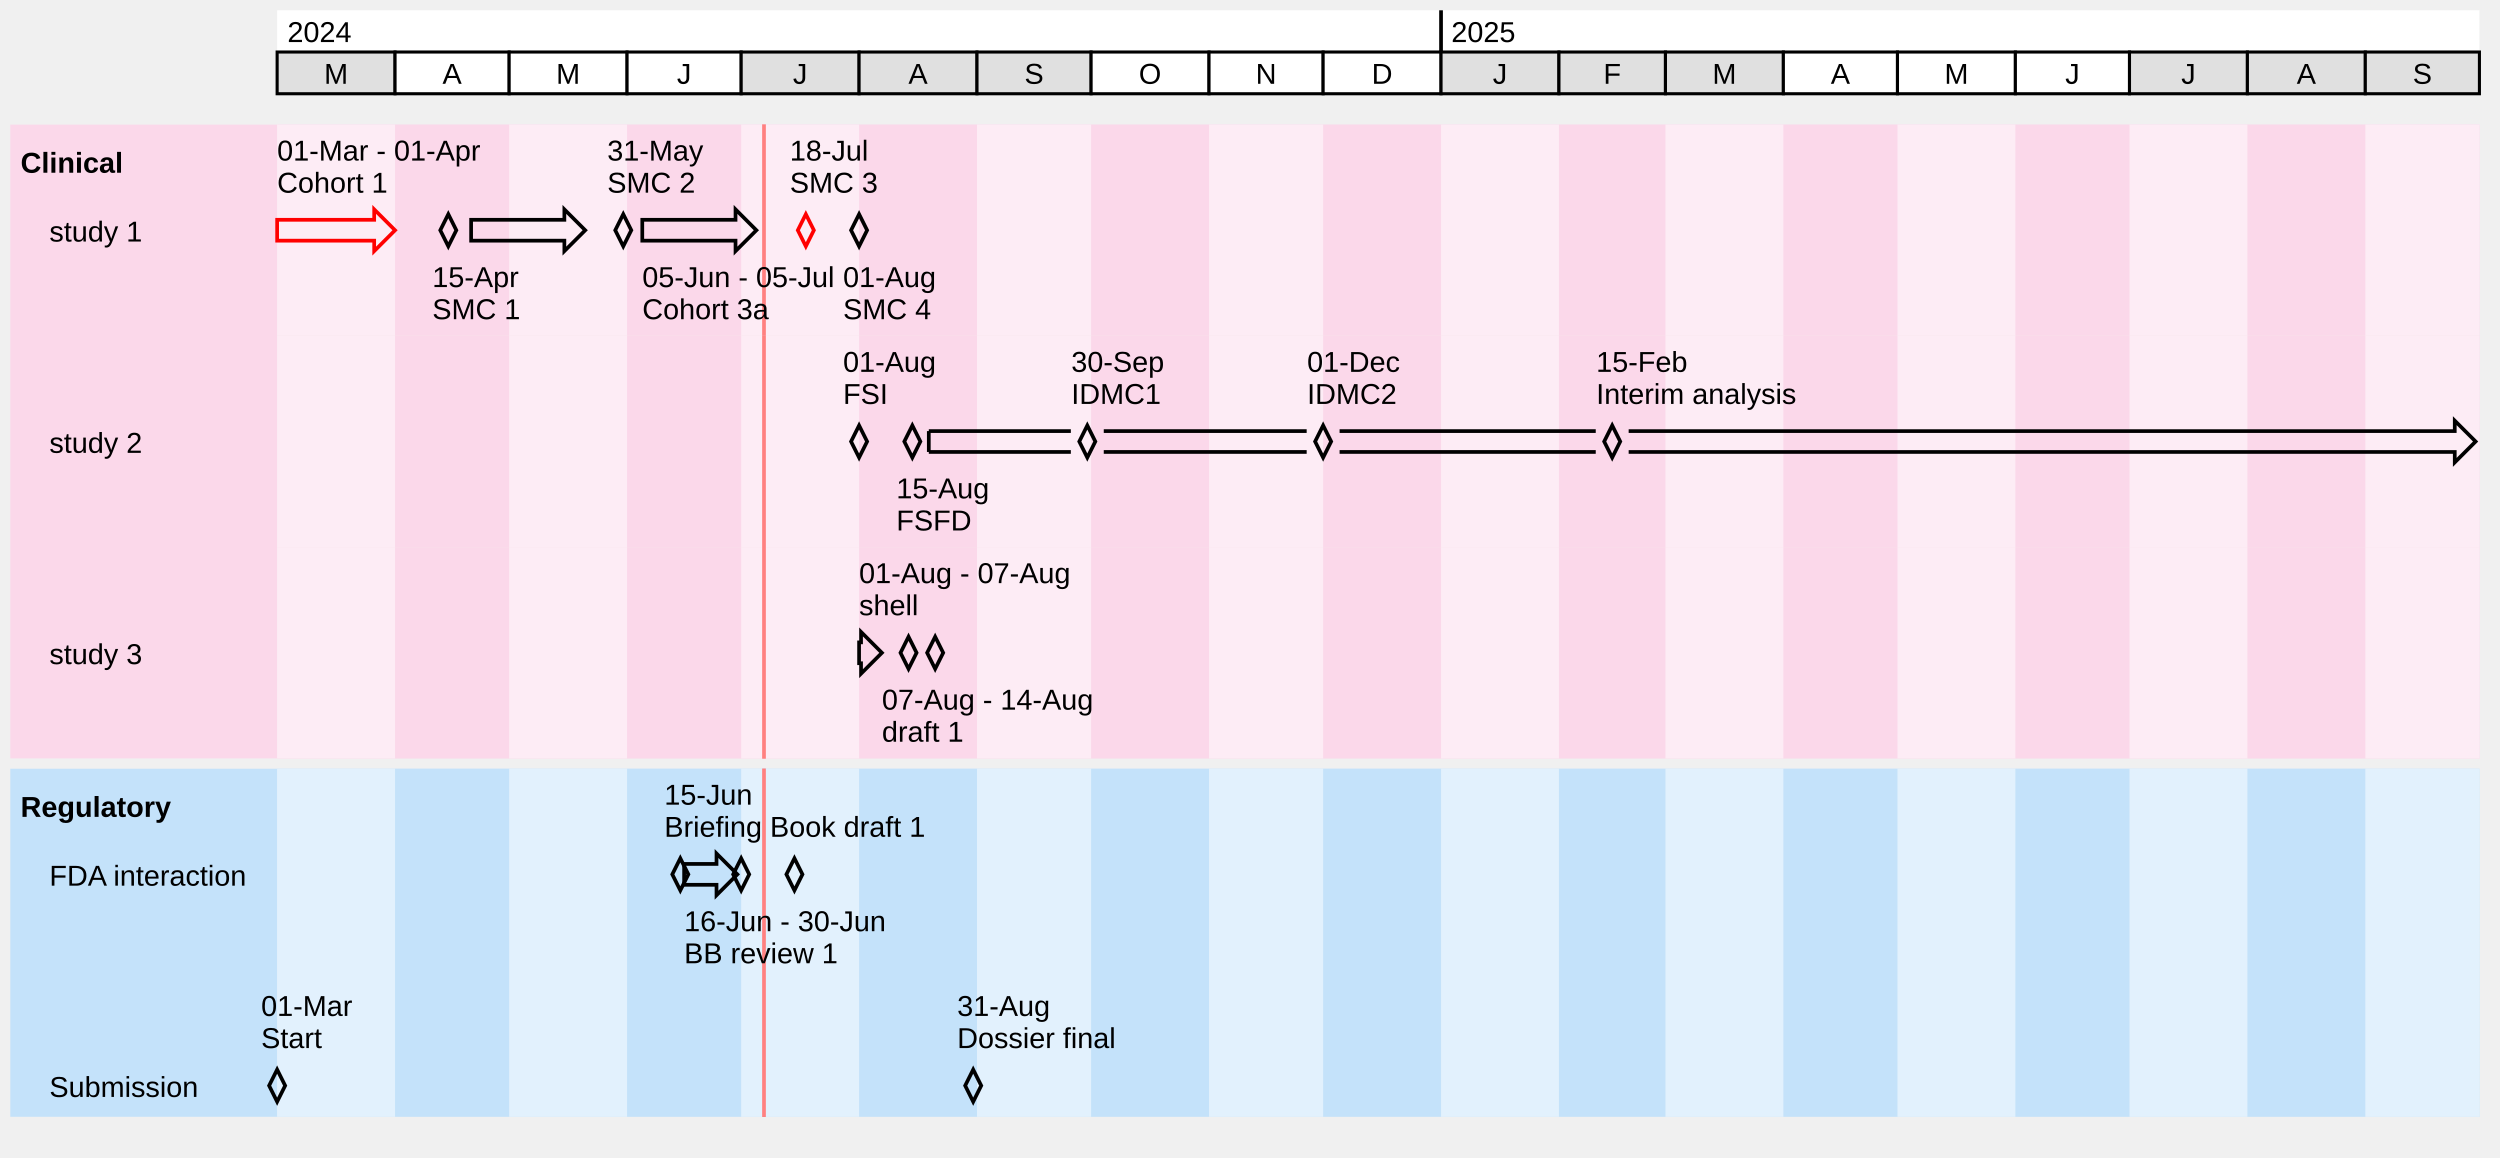
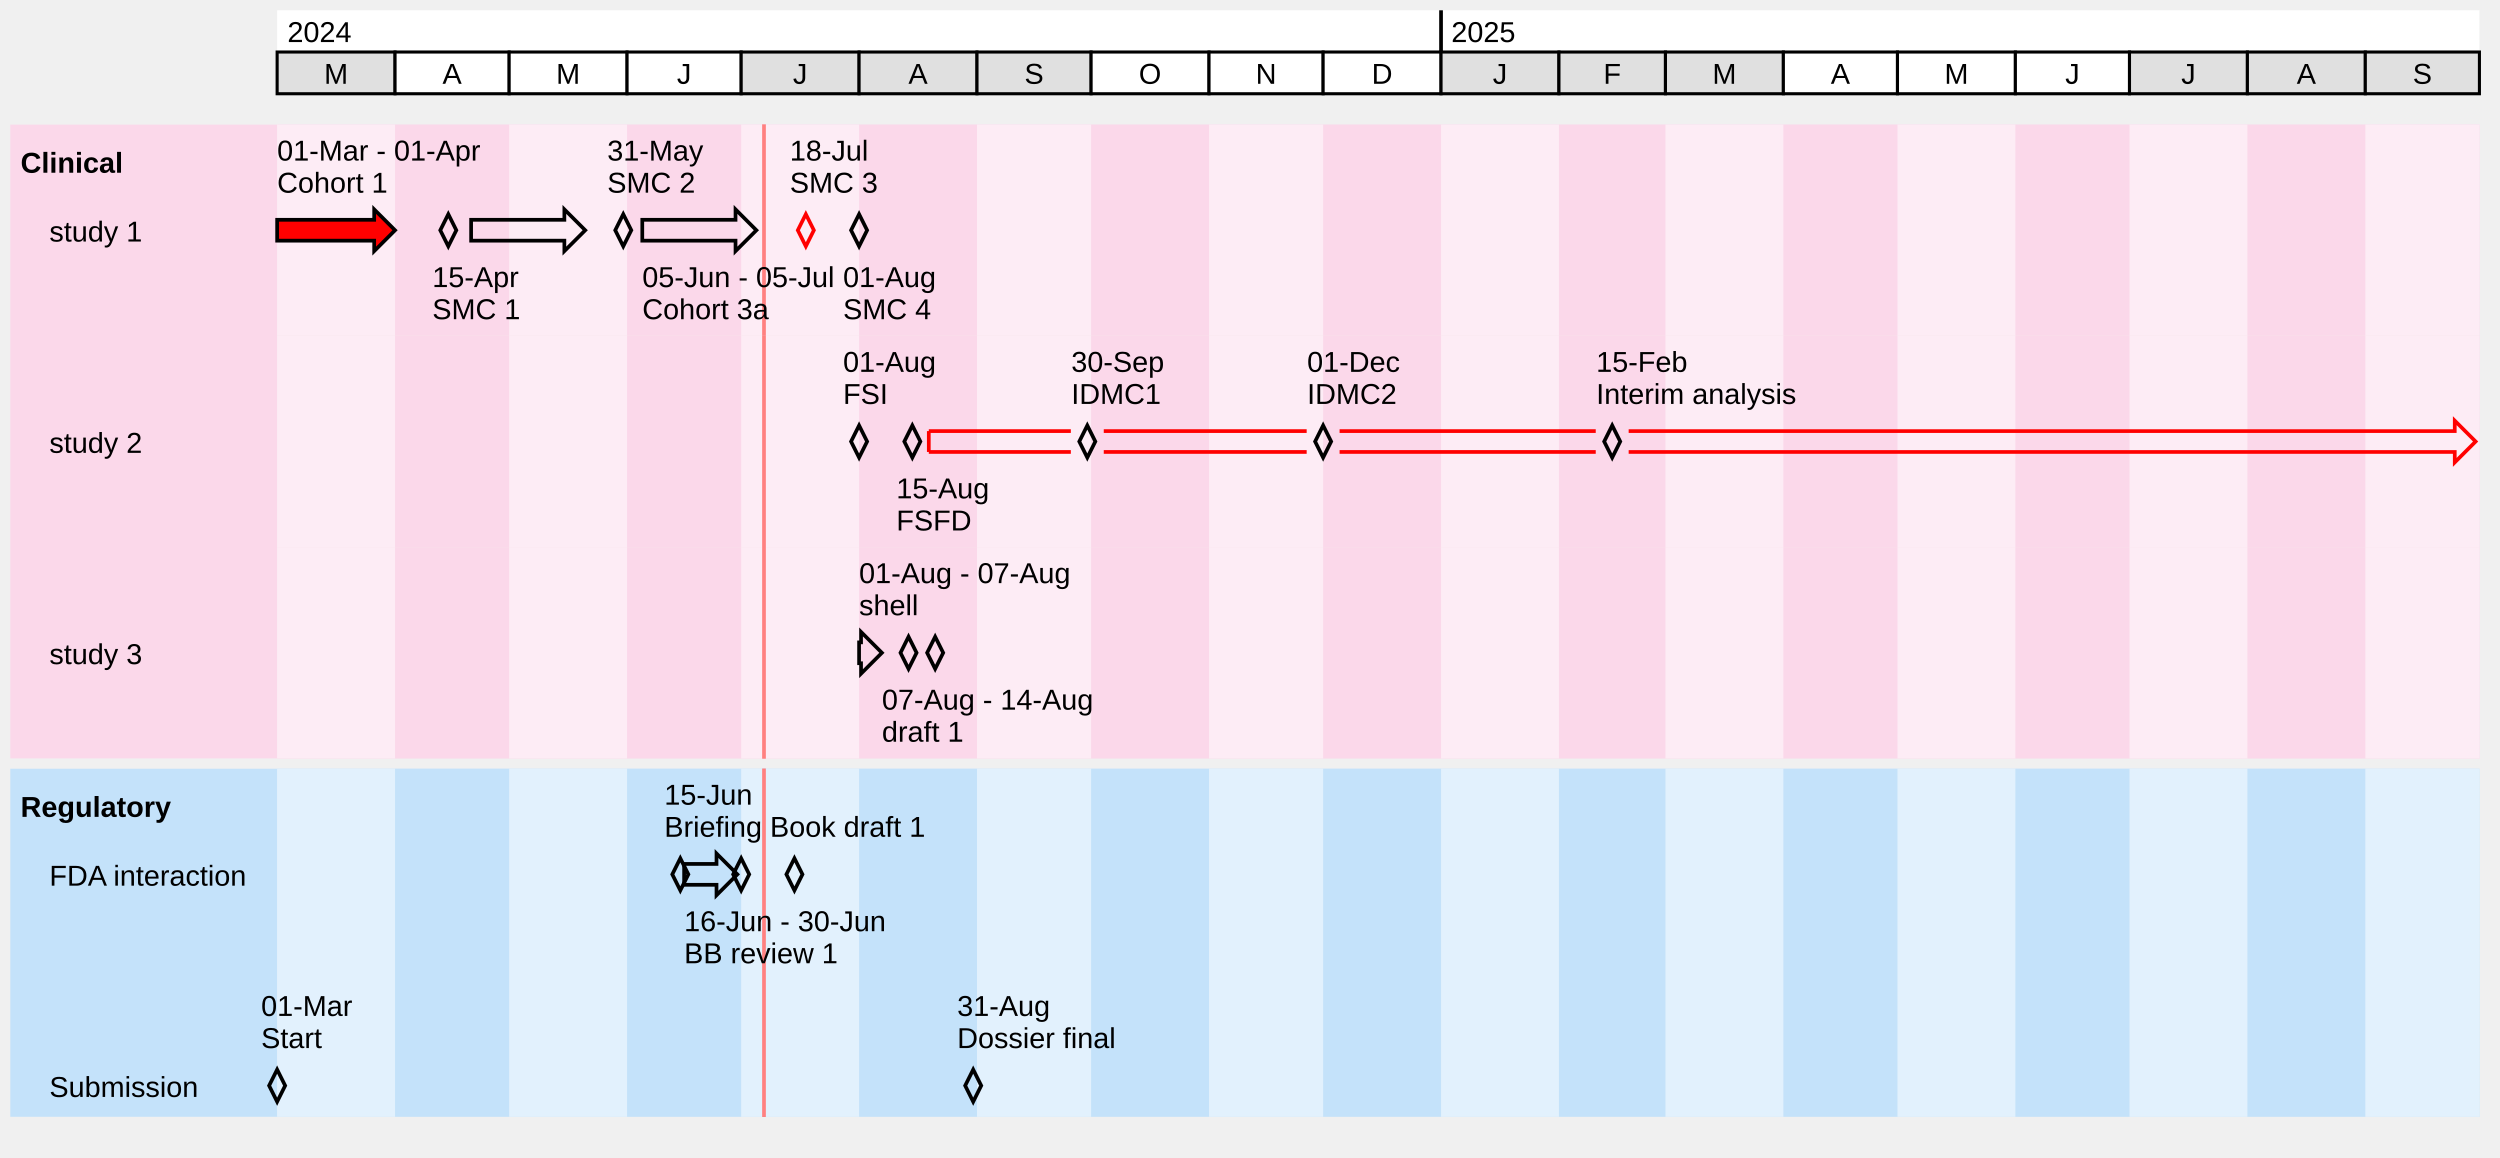
<svg xmlns="http://www.w3.org/2000/svg" width="1215" height="562.76" viewbox="0 0 1200 0.452">
  <style>text {font-family: Arial; font-size: 14.0px ;}</style>
  <rect x="5" y="5" width="1200" height="40.56" style="stroke:black;  stroke-width:0; fill:transparent; fill-opacity:1" />
  <text x="10" y="28.4" font-weight="bold" />
  <rect x="134.688" y="5" width="1070.312" height="20.28" style="stroke:black;  stroke-width:0; fill:#f0f0f0; fill-opacity:1" />
  <rect x="134.688" y="5" width="1070.312" height="20.28" style="stroke:transparent;  stroke-width:1; fill:white; fill-opacity:1" />
+   <text x="139.688" y="20.44" font-weight="normal">2024</text>
  <text x="705.345" y="20.44" font-weight="normal">2025</text>
  <line x1="700.345" y1="5" x2="700.345" y2="25.28" style="stroke:black; stroke-width:1.8; " />
-   <text x="139.688" y="20.44" font-weight="normal">2024</text>
  <text x="24.0" y="30.64" font-weight="normal" />
  <rect x="134.688" y="25.28" width="1070.312" height="20.28" style="stroke:black;  stroke-width:0; fill:#f0f0f0; fill-opacity:1" />
  <rect x="134.688" y="25.28" width="1070.312" height="20.28" style="stroke:black;  stroke-width:0; fill:white; fill-opacity:1" />
  <rect x="134.688" y="25.28" width="57.305" height="20.28" style="stroke:black;  stroke-width:1.5; fill:#e0e0e0; fill-opacity:1" />
  <text x="157.512" y="40.72" font-weight="normal">M</text>
  <rect x="191.993" y="25.28" width="55.457" height="20.28" style="stroke:black;  stroke-width:1.5; fill:white; fill-opacity:1" />
  <text x="215.049" y="40.72" font-weight="normal">A</text>
  <rect x="247.449" y="25.28" width="57.305" height="20.28" style="stroke:black;  stroke-width:1.5; fill:white; fill-opacity:1" />
  <text x="270.274" y="40.72" font-weight="normal">M</text>
  <rect x="304.754" y="25.28" width="55.457" height="20.28" style="stroke:black;  stroke-width:1.5; fill:white; fill-opacity:1" />
  <text x="328.983" y="40.72" font-weight="normal">J</text>
  <rect x="360.211" y="25.28" width="57.305" height="20.28" style="stroke:black;  stroke-width:1.5; fill:#e0e0e0; fill-opacity:1" />
  <text x="385.364" y="40.72" font-weight="normal">J</text>
  <rect x="417.516" y="25.28" width="57.305" height="20.28" style="stroke:black;  stroke-width:1.5; fill:#e0e0e0; fill-opacity:1" />
  <text x="441.497" y="40.72" font-weight="normal">A</text>
  <rect x="474.821" y="25.28" width="55.457" height="20.28" style="stroke:black;  stroke-width:1.5; fill:#e0e0e0; fill-opacity:1" />
  <text x="497.878" y="40.72" font-weight="normal">S</text>
  <rect x="530.278" y="25.28" width="57.305" height="20.28" style="stroke:black;  stroke-width:1.5; fill:white; fill-opacity:1" />
  <text x="553.485" y="40.72" font-weight="normal">O</text>
  <rect x="587.583" y="25.28" width="55.457" height="20.28" style="stroke:black;  stroke-width:1.5; fill:white; fill-opacity:1" />
  <text x="610.257" y="40.72" font-weight="normal">N</text>
  <rect x="643.04" y="25.28" width="57.305" height="20.28" style="stroke:black;  stroke-width:1.5; fill:white; fill-opacity:1" />
  <text x="666.638" y="40.72" font-weight="normal">D</text>
  <rect x="700.345" y="25.28" width="57.305" height="20.28" style="stroke:black;  stroke-width:1.5; fill:#e0e0e0; fill-opacity:1" />
  <text x="725.497" y="40.72" font-weight="normal">J</text>
  <rect x="757.65" y="25.28" width="51.759" height="20.28" style="stroke:black;  stroke-width:1.5; fill:#e0e0e0; fill-opacity:1" />
  <text x="779.256" y="40.72" font-weight="normal">F</text>
  <rect x="809.41" y="25.28" width="57.305" height="20.28" style="stroke:black;  stroke-width:1.5; fill:#e0e0e0; fill-opacity:1" />
  <text x="832.234" y="40.72" font-weight="normal">M</text>
  <rect x="866.715" y="25.28" width="55.457" height="20.28" style="stroke:black;  stroke-width:1.5; fill:white; fill-opacity:1" />
  <text x="889.771" y="40.72" font-weight="normal">A</text>
  <rect x="922.171" y="25.28" width="57.305" height="20.28" style="stroke:black;  stroke-width:1.5; fill:white; fill-opacity:1" />
  <text x="944.996" y="40.72" font-weight="normal">M</text>
  <rect x="979.476" y="25.28" width="55.457" height="20.28" style="stroke:black;  stroke-width:1.5; fill:white; fill-opacity:1" />
  <text x="1003.705" y="40.72" font-weight="normal">J</text>
  <rect x="1034.933" y="25.28" width="57.305" height="20.28" style="stroke:black;  stroke-width:1.5; fill:#e0e0e0; fill-opacity:1" />
  <text x="1060.086" y="40.72" font-weight="normal">J</text>
  <rect x="1092.238" y="25.28" width="57.305" height="20.28" style="stroke:black;  stroke-width:1.5; fill:#e0e0e0; fill-opacity:1" />
  <text x="1116.219" y="40.72" font-weight="normal">A</text>
  <rect x="1149.543" y="25.28" width="55.457" height="20.28" style="stroke:black;  stroke-width:1.5; fill:#e0e0e0; fill-opacity:1" />
  <text x="1172.6" y="40.72" font-weight="normal">S</text>
  <text x="24.0" y="50.92" font-weight="normal" />
  <rect x="5" y="60.56" width="1200" height="308.04" style="stroke:black;  stroke-width:0; fill:#fbd8ea; fill-opacity:1" />
  <text x="10" y="83.96" font-weight="bold">Clinical</text>
  <rect x="134.688" y="60.56" width="1070.312" height="102.68" style="stroke:black;  stroke-width:0; fill:#f0f0f0; fill-opacity:1" />
  <rect x="134.688" y="60.56" width="1070.312" height="102.68" style="stroke:transparent;  stroke-width:1; fill:#fbd8ea; fill-opacity:1" />
  <line x1="371.302" y1="60.56" x2="371.302" y2="163.24" style="stroke:red; stroke-width:1.8; " />
  <rect x="134.688" y="60.56" width="57.305" height="102.68" style="stroke:black;  stroke-width:0; fill:white; fill-opacity:0.5" />
  <rect x="247.449" y="60.56" width="57.305" height="102.68" style="stroke:black;  stroke-width:0; fill:white; fill-opacity:0.5" />
  <rect x="360.211" y="60.56" width="57.305" height="102.68" style="stroke:black;  stroke-width:0; fill:white; fill-opacity:0.5" />
  <rect x="474.821" y="60.56" width="55.457" height="102.68" style="stroke:black;  stroke-width:0; fill:white; fill-opacity:0.5" />
  <rect x="587.583" y="60.56" width="55.457" height="102.68" style="stroke:black;  stroke-width:0; fill:white; fill-opacity:0.5" />
  <rect x="700.345" y="60.56" width="57.305" height="102.68" style="stroke:black;  stroke-width:0; fill:white; fill-opacity:0.5" />
  <rect x="809.41" y="60.56" width="57.305" height="102.68" style="stroke:black;  stroke-width:0; fill:white; fill-opacity:0.5" />
  <rect x="922.171" y="60.56" width="57.305" height="102.68" style="stroke:black;  stroke-width:0; fill:white; fill-opacity:0.5" />
  <rect x="1034.933" y="60.56" width="57.305" height="102.68" style="stroke:black;  stroke-width:0; fill:white; fill-opacity:0.5" />
  <rect x="1149.543" y="60.56" width="55.457" height="102.68" style="stroke:black;  stroke-width:0; fill:white; fill-opacity:0.5" />
-   <path d="M134.688, 116.97 L134.688, 106.83 L181.853, 106.83 L181.853, 101.76 L191.993, 111.9 L181.853, 122.04 L181.853, 116.97 L134.688, 116.97 Z" style="stroke: red; fill: none; stroke-width:1.8; " />
+   <path d="M134.688, 116.97 L134.688, 106.83 L181.853, 106.83 L181.853, 101.76 L191.993, 111.9 L181.853, 122.04 L181.853, 116.97 L134.688, 116.97 Z" style="stroke: black; fill: red; stroke-width:1.8; " />
  <path d="M213.969, 111.9 L217.872, 104.092 L221.776, 111.9 L217.872, 119.708 L213.969, 111.9 Z" style="stroke: black; fill: none; stroke-width:1.8; " />
  <path d="M228.964, 116.97 L228.964, 106.83 L274.28, 106.83 L274.28, 101.76 L284.42, 111.9 L274.28, 122.04 L274.28, 116.97 L228.964, 116.97 Z" style="stroke: black; fill: none; stroke-width:1.8; " />
  <path d="M299.002, 111.9 L302.906, 104.092 L306.81, 111.9 L302.906, 119.708 L299.002, 111.9 Z" style="stroke: black; fill: none; stroke-width:1.8; " />
  <path d="M312.149, 116.97 L312.149, 106.83 L357.465, 106.83 L357.465, 101.76 L367.605, 111.9 L357.465, 122.04 L357.465, 116.97 L312.149, 116.97 Z" style="stroke: black; fill: none; stroke-width:1.8; " />
  <path d="M387.733, 111.9 L391.636, 104.092 L395.54, 111.9 L391.636, 119.708 L387.733, 111.9 Z" style="stroke: red; fill: none; stroke-width:1.8; " />
  <path d="M413.612, 111.9 L417.516, 104.092 L421.42, 111.9 L417.516, 119.708 L413.612, 111.9 Z" style="stroke: black; fill: none; stroke-width:1.8; " />
  <text x="134.688" y="78.04" font-weight="normal">01-Mar - 01-Apr</text>
  <text x="134.688" y="93.64" font-weight="normal">Cohort 1</text>
  <text x="295.125" y="78.04" font-weight="normal">31-May</text>
  <text x="295.125" y="93.64" font-weight="normal">SMC 2</text>
  <text x="383.855" y="78.04" font-weight="normal">18-Jul</text>
  <text x="383.855" y="93.64" font-weight="normal">SMC 3</text>
  <text x="210.091" y="139.52" font-weight="normal">15-Apr</text>
  <text x="210.091" y="155.12" font-weight="normal">SMC 1</text>
  <text x="312.149" y="139.52" font-weight="normal">05-Jun - 05-Jul</text>
  <text x="312.149" y="155.12" font-weight="normal">Cohort 3a</text>
  <text x="409.735" y="139.52" font-weight="normal">01-Aug</text>
  <text x="409.735" y="155.12" font-weight="normal">SMC 4</text>
  <text x="24.0" y="117.4" font-weight="normal">study 1</text>
  <rect x="134.688" y="163.24" width="1070.312" height="102.68" style="stroke:black;  stroke-width:0; fill:#f0f0f0; fill-opacity:1" />
  <rect x="134.688" y="163.24" width="1070.312" height="102.68" style="stroke:transparent;  stroke-width:1; fill:#fbd8ea; fill-opacity:1" />
  <line x1="371.302" y1="163.24" x2="371.302" y2="265.92" style="stroke:red; stroke-width:1.8; " />
  <rect x="134.688" y="163.24" width="57.305" height="102.68" style="stroke:black;  stroke-width:0; fill:white; fill-opacity:0.5" />
  <rect x="247.449" y="163.24" width="57.305" height="102.68" style="stroke:black;  stroke-width:0; fill:white; fill-opacity:0.5" />
  <rect x="360.211" y="163.24" width="57.305" height="102.68" style="stroke:black;  stroke-width:0; fill:white; fill-opacity:0.5" />
  <rect x="474.821" y="163.24" width="55.457" height="102.68" style="stroke:black;  stroke-width:0; fill:white; fill-opacity:0.5" />
  <rect x="587.583" y="163.24" width="55.457" height="102.68" style="stroke:black;  stroke-width:0; fill:white; fill-opacity:0.5" />
  <rect x="700.345" y="163.24" width="57.305" height="102.68" style="stroke:black;  stroke-width:0; fill:white; fill-opacity:0.5" />
  <rect x="809.41" y="163.24" width="57.305" height="102.68" style="stroke:black;  stroke-width:0; fill:white; fill-opacity:0.5" />
  <rect x="922.171" y="163.24" width="57.305" height="102.68" style="stroke:black;  stroke-width:0; fill:white; fill-opacity:0.5" />
  <rect x="1034.933" y="163.24" width="57.305" height="102.68" style="stroke:black;  stroke-width:0; fill:white; fill-opacity:0.5" />
  <rect x="1149.543" y="163.24" width="55.457" height="102.68" style="stroke:black;  stroke-width:0; fill:white; fill-opacity:0.5" />
  <path d="M413.612, 214.58 L417.516, 206.772 L421.42, 214.58 L417.516, 222.388 L413.612, 214.58 Z" style="stroke: black; fill: none; stroke-width:1.8; " />
  <path d="M439.492, 214.58 L443.396, 206.772 L447.3, 214.58 L443.396, 222.388 L439.492, 214.58 Z" style="stroke: black; fill: none; stroke-width:1.8; " />
-   <line x1="451.396" y1="209.51" x2="520.429" y2="209.51" style="stroke:black; stroke-width:1.8; " />
-   <line x1="451.396" y1="219.65" x2="520.429" y2="219.65" style="stroke:black; stroke-width:1.8; " />
-   <line x1="451.396" y1="209.51" x2="451.396" y2="219.65" style="stroke:black; stroke-width:1.8; " />
-   <line x1="536.429" y1="209.51" x2="635.04" y2="209.51" style="stroke:black; stroke-width:1.8; " />
-   <line x1="536.429" y1="219.65" x2="635.04" y2="219.65" style="stroke:black; stroke-width:1.8; " />
-   <line x1="651.04" y1="209.51" x2="775.53" y2="209.51" style="stroke:black; stroke-width:1.8; " />
-   <line x1="651.04" y1="219.65" x2="775.53" y2="219.65" style="stroke:black; stroke-width:1.8; " />
-   <path d="M791.53, 209.51 L1193.011, 209.51 L1193.011, 204.44 L1203.151, 214.58 L1193.011, 224.72 L1193.011, 219.65 L791.53, 219.65 " style="stroke: black; fill: none; stroke-width:1.8; " />
+   <line x1="451.396" y1="209.51" x2="520.429" y2="209.51" style="stroke:red; stroke-width:1.8; " />
+   <line x1="451.396" y1="219.65" x2="520.429" y2="219.65" style="stroke:red; stroke-width:1.8; " />
+   <line x1="451.396" y1="209.51" x2="451.396" y2="219.65" style="stroke:red; stroke-width:1.8; " />
+   <line x1="536.429" y1="209.51" x2="635.04" y2="209.51" style="stroke:red; stroke-width:1.8; " />
+   <line x1="536.429" y1="219.65" x2="635.04" y2="219.65" style="stroke:red; stroke-width:1.8; " />
+   <line x1="651.04" y1="209.51" x2="775.53" y2="209.51" style="stroke:red; stroke-width:1.8; " />
+   <line x1="651.04" y1="219.65" x2="775.53" y2="219.65" style="stroke:red; stroke-width:1.8; " />
+   <path d="M791.53, 209.51 L1193.011, 209.51 L1193.011, 204.44 L1203.151, 214.58 L1193.011, 224.72 L1193.011, 219.65 L791.53, 219.65 " style="stroke: red; fill: none; stroke-width:1.8; " />
  <path d="M524.526, 214.58 L528.429, 206.772 L532.333, 214.58 L528.429, 222.388 L524.526, 214.58 Z" style="stroke: black; fill: none; stroke-width:1.8; " />
  <path d="M639.136, 214.58 L643.04, 206.772 L646.944, 214.58 L643.04, 222.388 L639.136, 214.58 Z" style="stroke: black; fill: none; stroke-width:1.8; " />
  <path d="M779.626, 214.58 L783.53, 206.772 L787.434, 214.58 L783.53, 222.388 L779.626, 214.58 Z" style="stroke: black; fill: none; stroke-width:1.8; " />
  <text x="409.735" y="180.72" font-weight="normal">01-Aug</text>
  <text x="409.735" y="196.32" font-weight="normal">FSI</text>
  <text x="520.648" y="180.72" font-weight="normal">30-Sep</text>
  <text x="520.648" y="196.32" font-weight="normal">IDMC1</text>
  <text x="635.258" y="180.72" font-weight="normal">01-Dec</text>
  <text x="635.258" y="196.32" font-weight="normal">IDMC2</text>
  <text x="775.749" y="180.72" font-weight="normal">15-Feb</text>
  <text x="775.749" y="196.32" font-weight="normal">Interim analysis</text>
  <text x="435.615" y="242.2" font-weight="normal">15-Aug</text>
  <text x="435.615" y="257.8" font-weight="normal">FSFD</text>
  <text x="24.0" y="220.08" font-weight="normal">study 2</text>
  <rect x="134.688" y="265.92" width="1070.312" height="102.68" style="stroke:black;  stroke-width:0; fill:#f0f0f0; fill-opacity:1" />
  <rect x="134.688" y="265.92" width="1070.312" height="102.68" style="stroke:transparent;  stroke-width:1; fill:#fbd8ea; fill-opacity:1" />
  <line x1="371.302" y1="265.92" x2="371.302" y2="368.6" style="stroke:red; stroke-width:1.8; " />
  <rect x="134.688" y="265.92" width="57.305" height="102.68" style="stroke:black;  stroke-width:0; fill:white; fill-opacity:0.5" />
  <rect x="247.449" y="265.92" width="57.305" height="102.68" style="stroke:black;  stroke-width:0; fill:white; fill-opacity:0.5" />
  <rect x="360.211" y="265.92" width="57.305" height="102.68" style="stroke:black;  stroke-width:0; fill:white; fill-opacity:0.5" />
  <rect x="474.821" y="265.92" width="55.457" height="102.68" style="stroke:black;  stroke-width:0; fill:white; fill-opacity:0.5" />
  <rect x="587.583" y="265.92" width="55.457" height="102.68" style="stroke:black;  stroke-width:0; fill:white; fill-opacity:0.5" />
  <rect x="700.345" y="265.92" width="57.305" height="102.68" style="stroke:black;  stroke-width:0; fill:white; fill-opacity:0.5" />
  <rect x="809.41" y="265.92" width="57.305" height="102.68" style="stroke:black;  stroke-width:0; fill:white; fill-opacity:0.5" />
  <rect x="922.171" y="265.92" width="57.305" height="102.68" style="stroke:black;  stroke-width:0; fill:white; fill-opacity:0.5" />
  <rect x="1034.933" y="265.92" width="57.305" height="102.68" style="stroke:black;  stroke-width:0; fill:white; fill-opacity:0.5" />
  <rect x="1149.543" y="265.92" width="55.457" height="102.68" style="stroke:black;  stroke-width:0; fill:white; fill-opacity:0.5" />
  <path d="M417.516, 322.33 L417.516, 312.19 L418.468, 312.19 L418.468, 307.12 L428.608, 317.26 L418.468, 327.4 L418.468, 322.33 L417.516, 322.33 Z" style="stroke: black; fill: none; stroke-width:1.8; " />
  <path d="M437.643, 317.26 L441.547, 309.452 L445.451, 317.26 L441.547, 325.068 L437.643, 317.26 Z" style="stroke: black; fill: none; stroke-width:1.8; " />
  <path d="M450.583, 317.26 L454.487, 309.452 L458.391, 317.26 L454.487, 325.068 L450.583, 317.26 Z" style="stroke: black; fill: none; stroke-width:1.8; " />
  <text x="417.516" y="283.4" font-weight="normal">01-Aug - 07-Aug</text>
  <text x="417.516" y="299" font-weight="normal">shell</text>
  <text x="428.608" y="344.88" font-weight="normal">07-Aug - 14-Aug</text>
  <text x="428.608" y="360.48" font-weight="normal">draft 1</text>
  <text x="24.0" y="322.76" font-weight="normal">study 3</text>
  <rect x="5" y="373.6" width="1200" height="169.16" style="stroke:black;  stroke-width:0; fill:#c4e2fa; fill-opacity:1" />
  <text x="10" y="397.0" font-weight="bold">Regulatory</text>
  <rect x="134.688" y="373.6" width="1070.312" height="102.68" style="stroke:black;  stroke-width:0; fill:#f0f0f0; fill-opacity:1" />
  <rect x="134.688" y="373.6" width="1070.312" height="102.68" style="stroke:transparent;  stroke-width:1; fill:#c4e2fa; fill-opacity:1" />
  <line x1="371.302" y1="373.6" x2="371.302" y2="476.28" style="stroke:red; stroke-width:1.8; " />
  <rect x="134.688" y="373.6" width="57.305" height="102.68" style="stroke:black;  stroke-width:0; fill:white; fill-opacity:0.5" />
  <rect x="247.449" y="373.6" width="57.305" height="102.68" style="stroke:black;  stroke-width:0; fill:white; fill-opacity:0.5" />
  <rect x="360.211" y="373.6" width="57.305" height="102.68" style="stroke:black;  stroke-width:0; fill:white; fill-opacity:0.5" />
  <rect x="474.821" y="373.6" width="55.457" height="102.68" style="stroke:black;  stroke-width:0; fill:white; fill-opacity:0.5" />
  <rect x="587.583" y="373.6" width="55.457" height="102.68" style="stroke:black;  stroke-width:0; fill:white; fill-opacity:0.5" />
  <rect x="700.345" y="373.6" width="57.305" height="102.68" style="stroke:black;  stroke-width:0; fill:white; fill-opacity:0.5" />
  <rect x="809.41" y="373.6" width="57.305" height="102.68" style="stroke:black;  stroke-width:0; fill:white; fill-opacity:0.5" />
  <rect x="922.171" y="373.6" width="57.305" height="102.68" style="stroke:black;  stroke-width:0; fill:white; fill-opacity:0.5" />
  <rect x="1034.933" y="373.6" width="57.305" height="102.68" style="stroke:black;  stroke-width:0; fill:white; fill-opacity:0.5" />
  <rect x="1149.543" y="373.6" width="55.457" height="102.68" style="stroke:black;  stroke-width:0; fill:white; fill-opacity:0.5" />
  <path d="M326.73, 424.94 L330.634, 417.132 L334.538, 424.94 L330.634, 432.748 L326.73, 424.94 Z" style="stroke: black; fill: none; stroke-width:1.8; " />
  <path d="M332.483, 430.01 L332.483, 419.87 L348.222, 419.87 L348.222, 414.8 L358.362, 424.94 L348.222, 435.08 L348.222, 430.01 L332.483, 430.01 Z" style="stroke: black; fill: none; stroke-width:1.8; " />
  <path d="M356.307, 424.94 L360.211, 417.132 L364.115, 424.94 L360.211, 432.748 L356.307, 424.94 Z" style="stroke: black; fill: none; stroke-width:1.8; " />
  <path d="M382.187, 424.94 L386.091, 417.132 L389.995, 424.94 L386.091, 432.748 L382.187, 424.94 Z" style="stroke: black; fill: none; stroke-width:1.8; " />
  <text x="322.853" y="391.08" font-weight="normal">15-Jun</text>
  <text x="322.853" y="406.68" font-weight="normal">Briefing Book draft 1</text>
  <text x="332.483" y="452.56" font-weight="normal">16-Jun - 30-Jun</text>
  <text x="332.483" y="468.16" font-weight="normal">BB review 1</text>
  <text x="24.0" y="430.44" font-weight="normal">FDA interaction</text>
  <rect x="134.688" y="476.28" width="1070.312" height="66.48" style="stroke:black;  stroke-width:0; fill:#f0f0f0; fill-opacity:1" />
  <rect x="134.688" y="476.28" width="1070.312" height="66.48" style="stroke:transparent;  stroke-width:1; fill:#c4e2fa; fill-opacity:1" />
  <line x1="371.302" y1="476.28" x2="371.302" y2="542.76" style="stroke:red; stroke-width:1.8; " />
  <rect x="134.688" y="476.28" width="57.305" height="66.48" style="stroke:black;  stroke-width:0; fill:white; fill-opacity:0.5" />
  <rect x="247.449" y="476.28" width="57.305" height="66.48" style="stroke:black;  stroke-width:0; fill:white; fill-opacity:0.5" />
  <rect x="360.211" y="476.28" width="57.305" height="66.48" style="stroke:black;  stroke-width:0; fill:white; fill-opacity:0.5" />
  <rect x="474.821" y="476.28" width="55.457" height="66.48" style="stroke:black;  stroke-width:0; fill:white; fill-opacity:0.5" />
  <rect x="587.583" y="476.28" width="55.457" height="66.48" style="stroke:black;  stroke-width:0; fill:white; fill-opacity:0.5" />
  <rect x="700.345" y="476.28" width="57.305" height="66.48" style="stroke:black;  stroke-width:0; fill:white; fill-opacity:0.5" />
  <rect x="809.41" y="476.28" width="57.305" height="66.48" style="stroke:black;  stroke-width:0; fill:white; fill-opacity:0.5" />
  <rect x="922.171" y="476.28" width="57.305" height="66.48" style="stroke:black;  stroke-width:0; fill:white; fill-opacity:0.5" />
  <rect x="1034.933" y="476.28" width="57.305" height="66.48" style="stroke:black;  stroke-width:0; fill:white; fill-opacity:0.5" />
  <rect x="1149.543" y="476.28" width="55.457" height="66.48" style="stroke:black;  stroke-width:0; fill:white; fill-opacity:0.5" />
  <path d="M130.784, 527.62 L134.688, 519.812 L138.591, 527.62 L134.688, 535.428 L130.784, 527.62 Z" style="stroke: black; fill: none; stroke-width:1.8; " />
  <path d="M469.069, 527.62 L472.973, 519.812 L476.877, 527.62 L472.973, 535.428 L469.069, 527.62 Z" style="stroke: black; fill: none; stroke-width:1.8; " />
  <text x="126.906" y="493.76" font-weight="normal">01-Mar</text>
  <text x="126.906" y="509.36" font-weight="normal">Start</text>
  <text x="465.192" y="493.76" font-weight="normal">31-Aug</text>
  <text x="465.192" y="509.36" font-weight="normal">Dossier final</text>
  <text x="24.0" y="533.12" font-weight="normal">Submission</text>
</svg>
